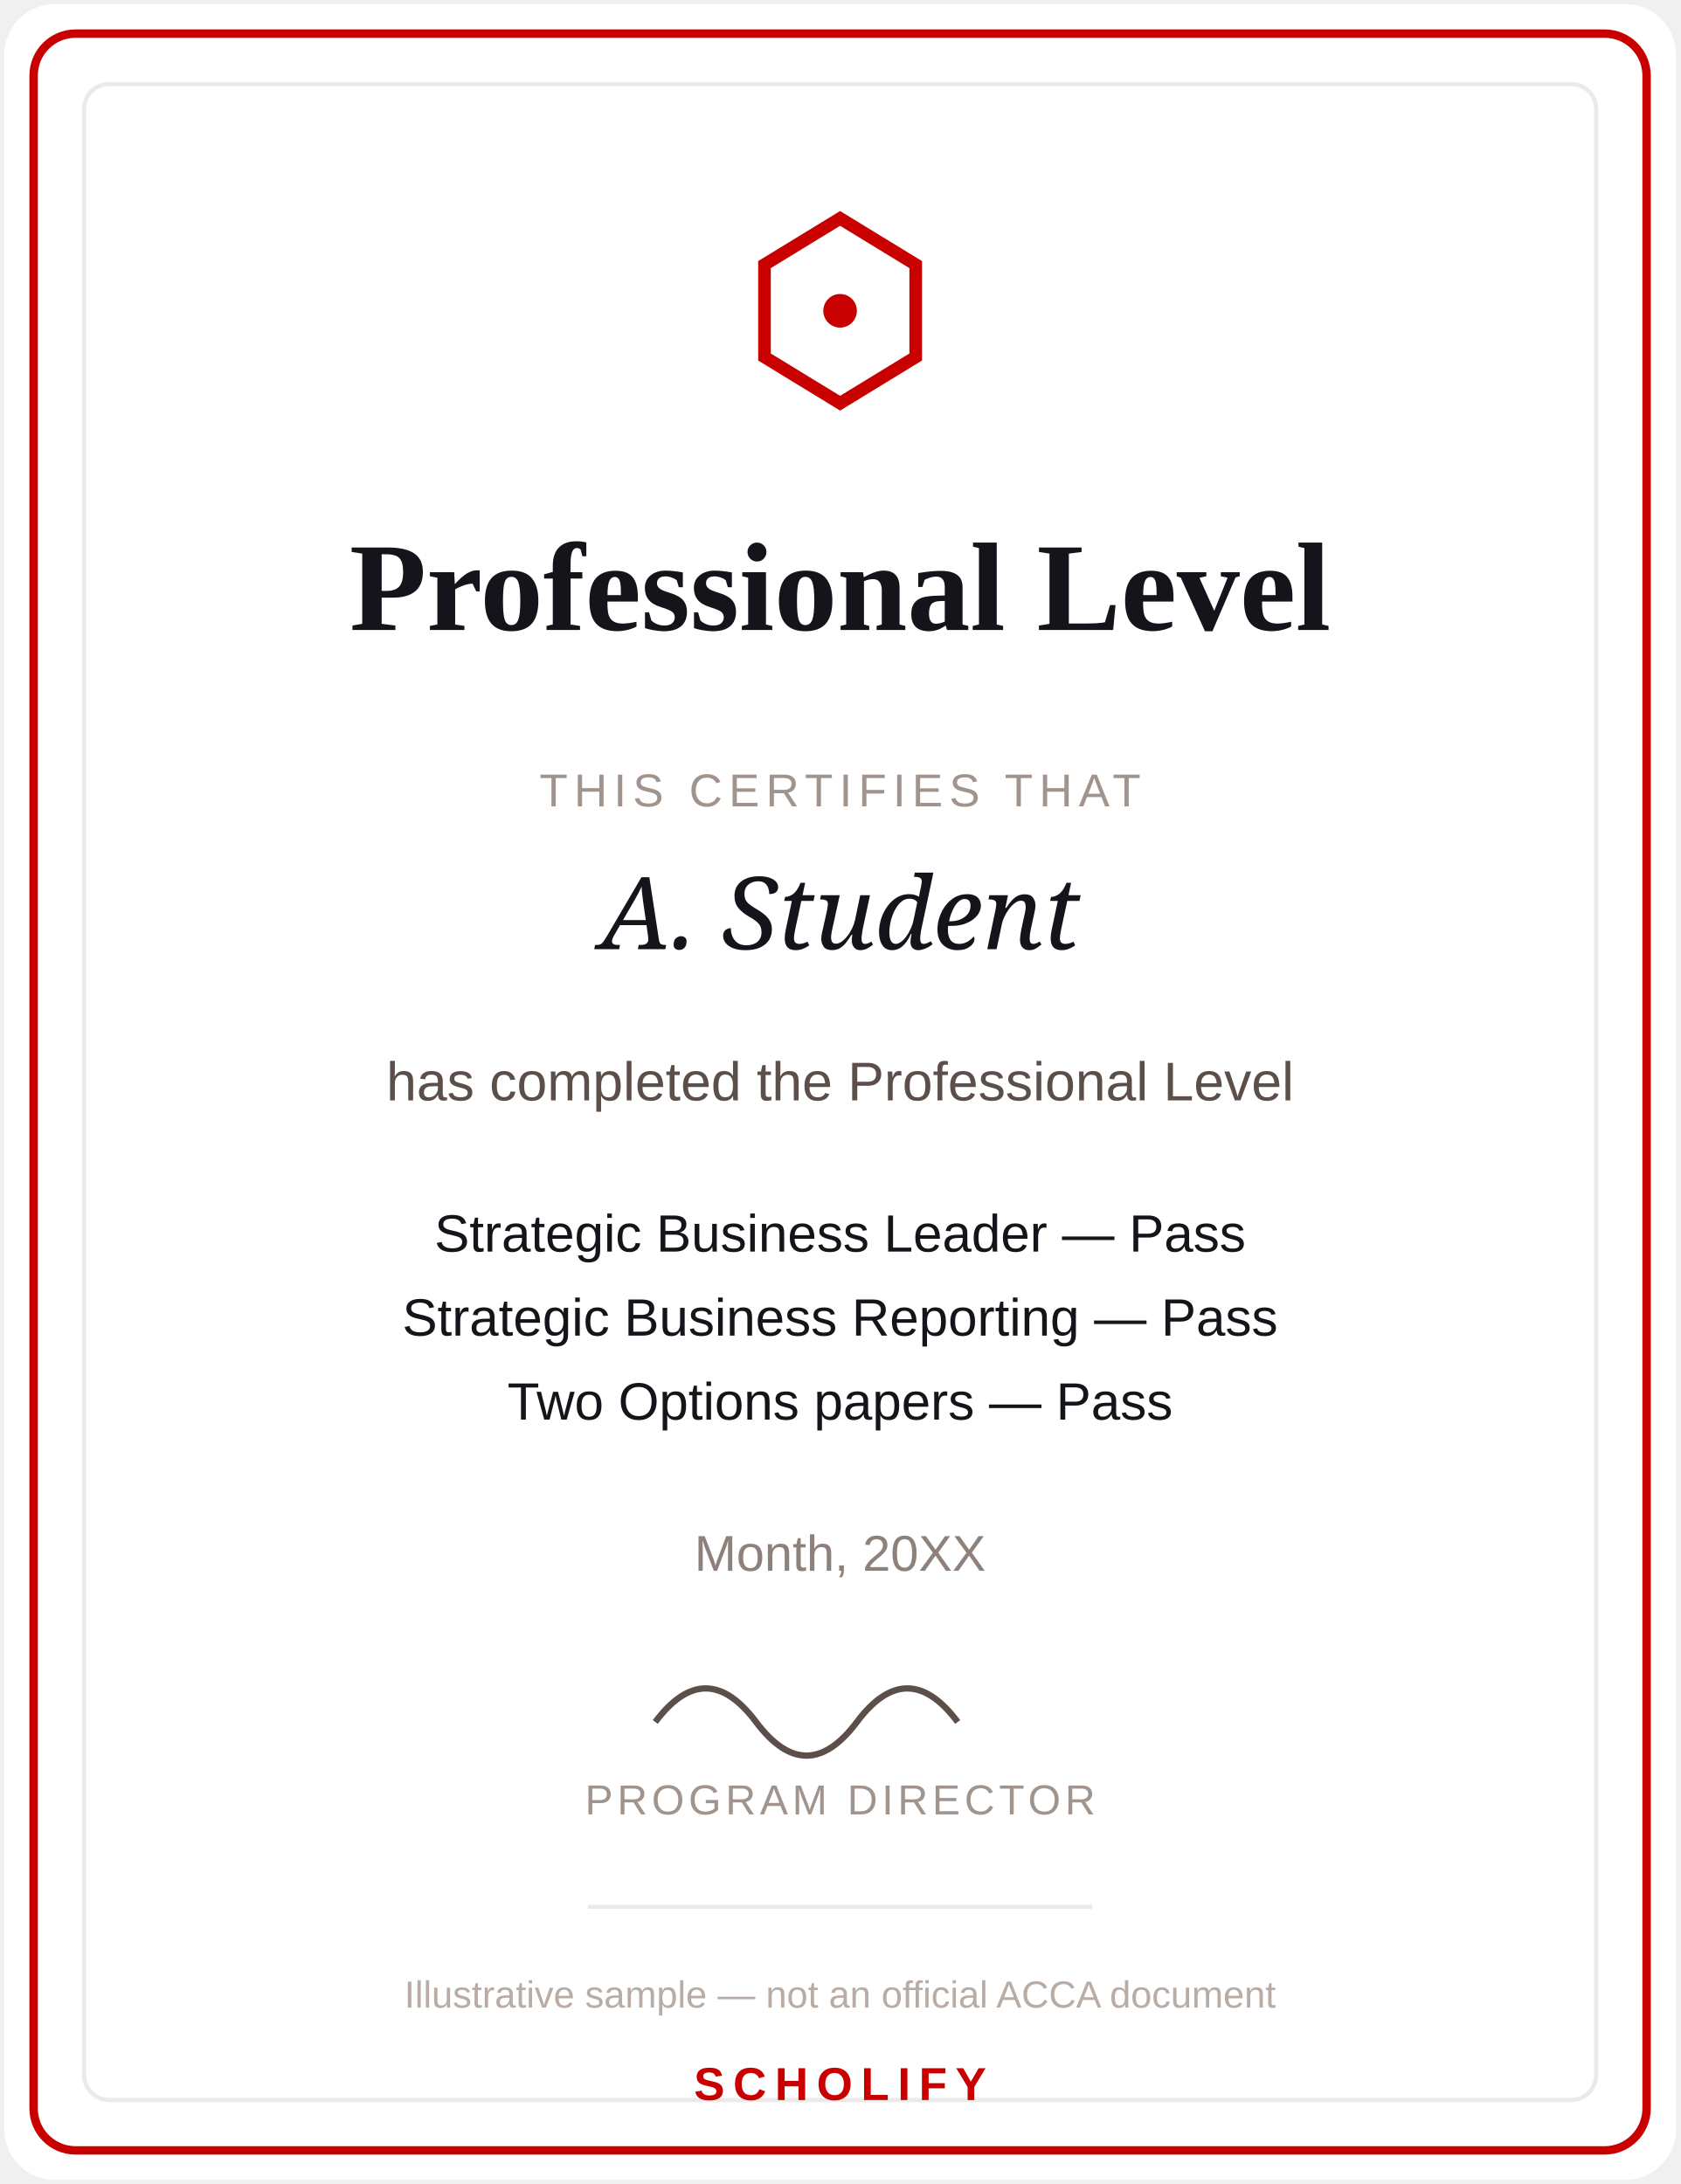
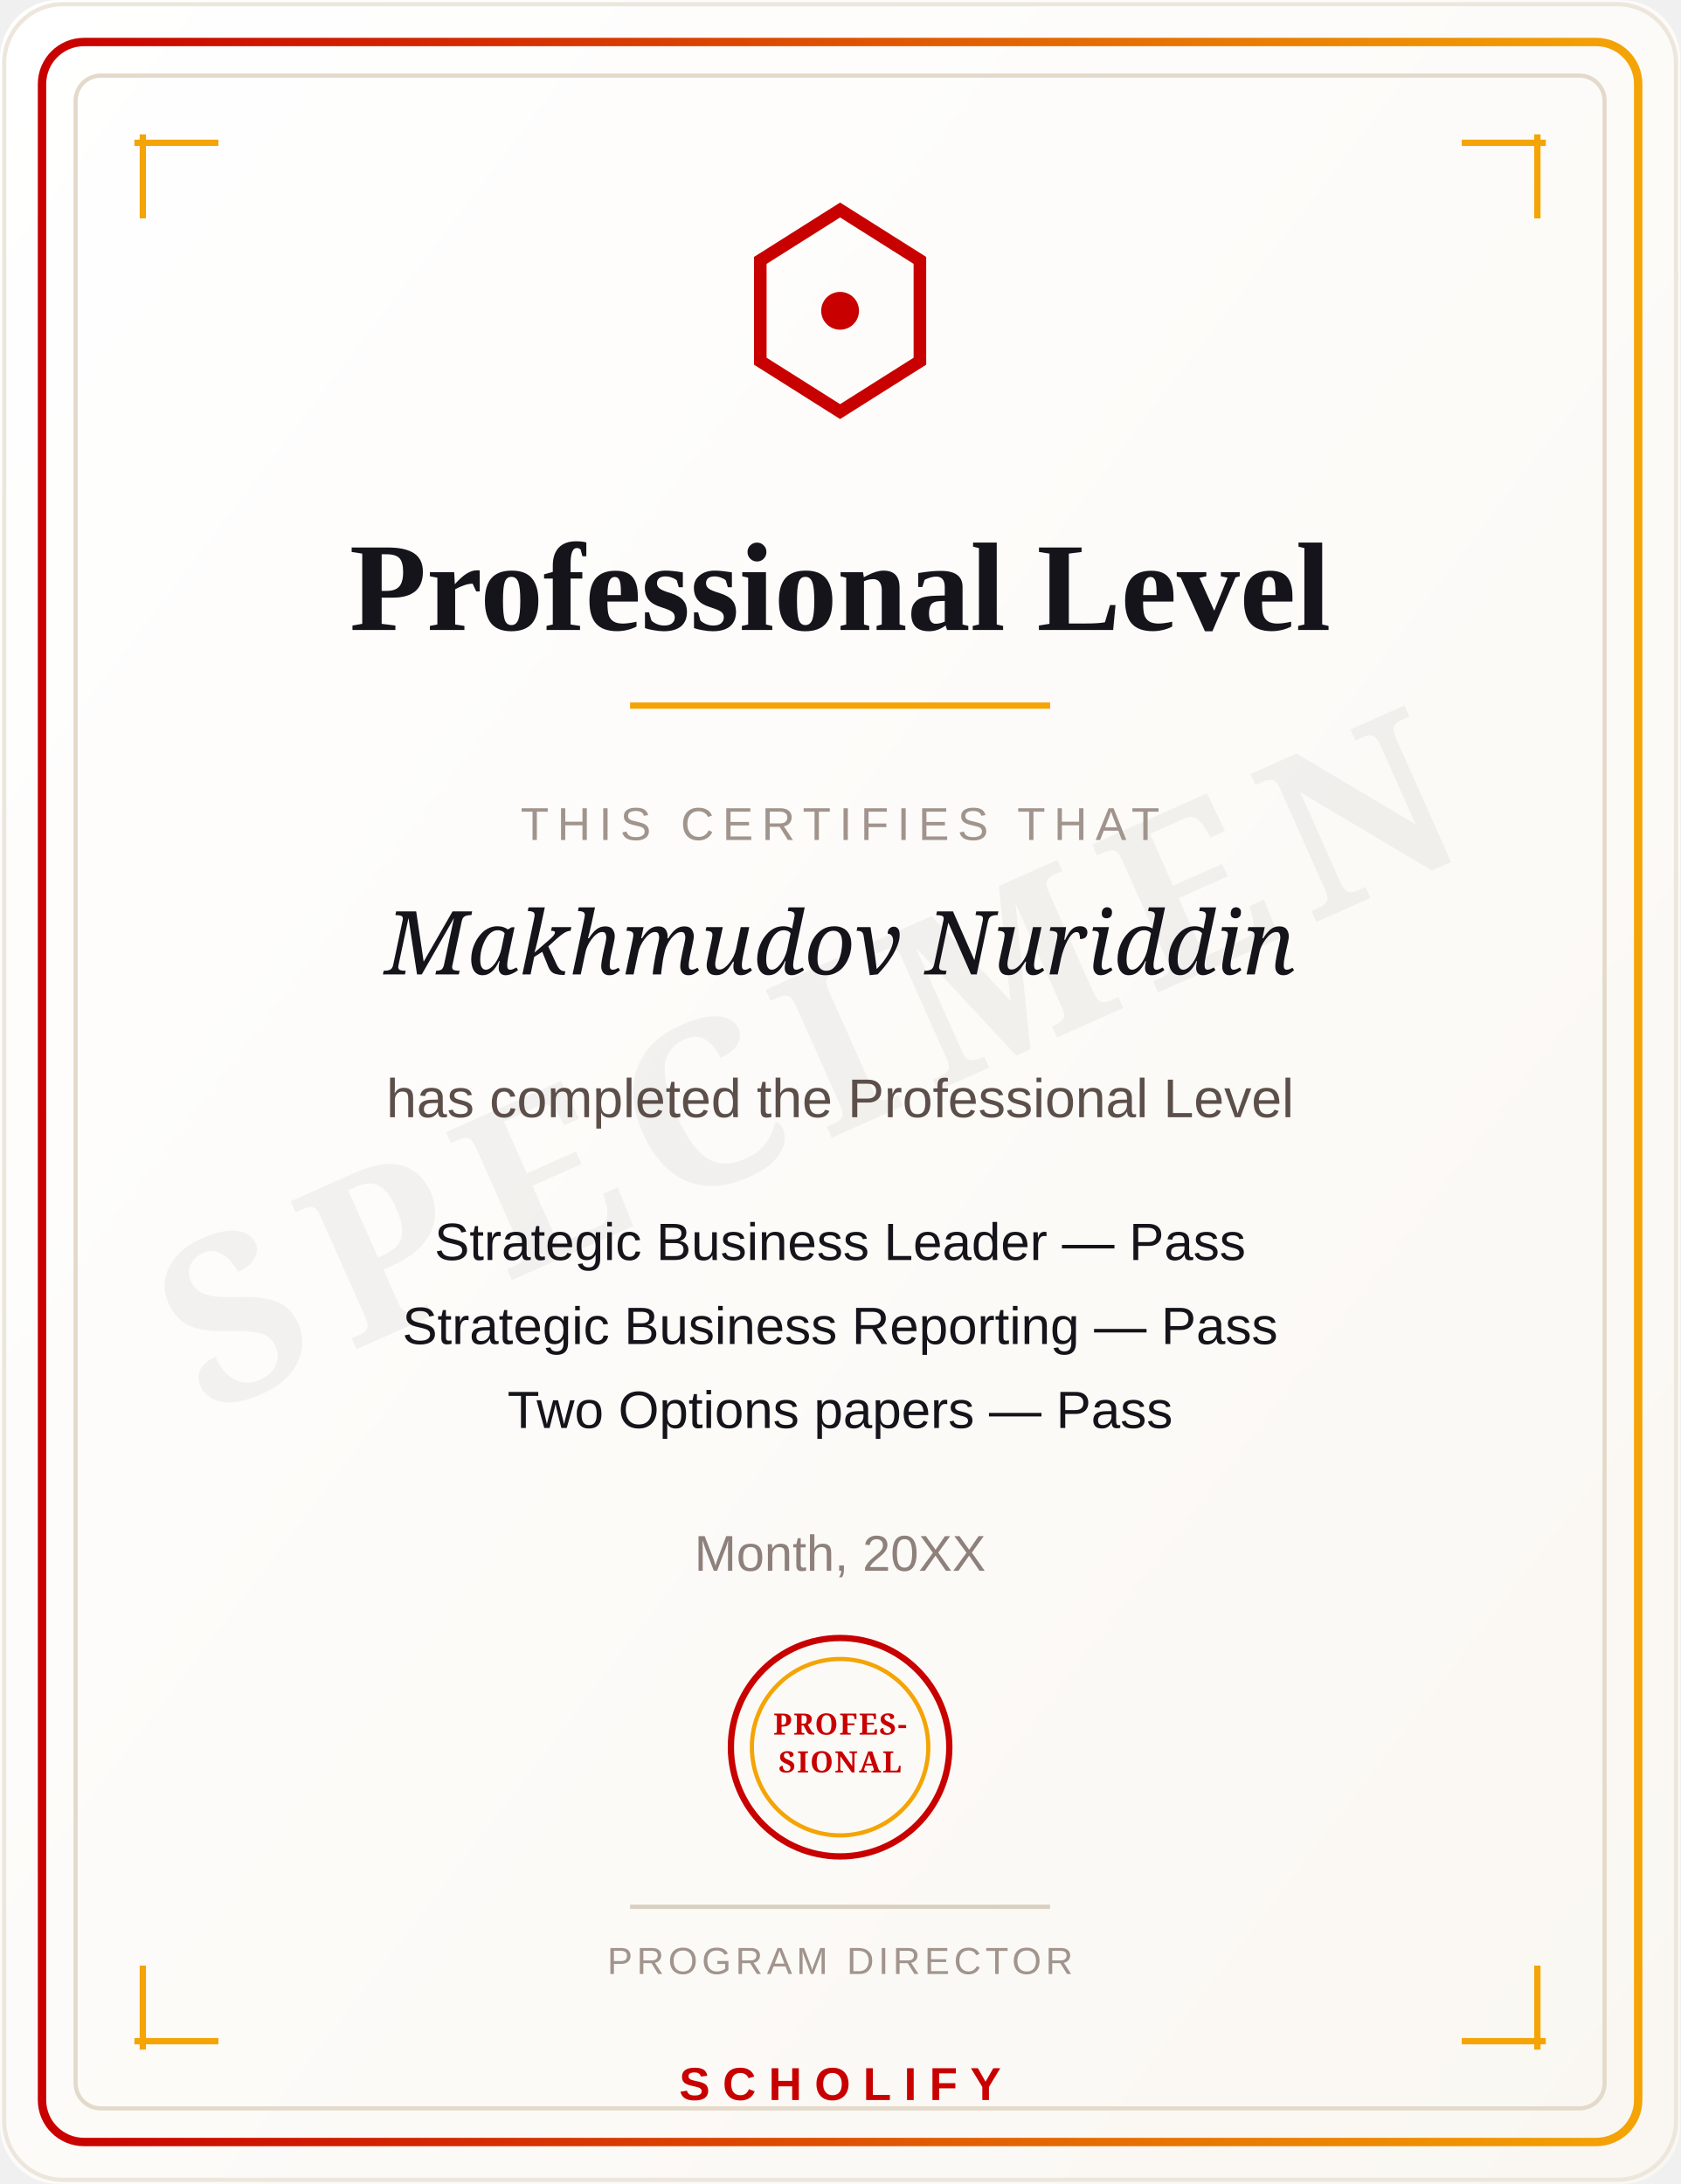
<svg xmlns="http://www.w3.org/2000/svg" viewBox="0 0 400 520" width="400" height="520">
-   <rect x="1" y="1" width="398" height="518" rx="12" fill="#FFFFFF" />
-   <rect x="8" y="8" width="384" height="504" rx="10" fill="none" stroke="#C80000" stroke-width="2" />
-   <rect x="20" y="20" width="360" height="480" rx="6" fill="none" stroke="#EAEAEA" stroke-width="1" />
-   <path d="M200,52 L218,63 L218,85 L200,96 L182,85 L182,63 Z" fill="none" stroke="#C80000" stroke-width="3" />
-   <circle cx="200" cy="74" r="4" fill="#C80000" />
+   <defs>
+     <linearGradient id="paper-p" x1="0" y1="0" x2="1" y2="1">
+       <stop offset="0" stop-color="#FFFFFF" />
+       <stop offset="1" stop-color="#FAF7F2" />
+     </linearGradient>
+     <linearGradient id="gold-p" x1="0" y1="0" x2="1" y2="0">
+       <stop offset="0" stop-color="#C80000" />
+       <stop offset="1" stop-color="#F4A405" />
+     </linearGradient>
+   </defs>
+   <rect x="0" y="0" width="400" height="520" rx="14" fill="url(#paper-p)" />
+   <rect x="1" y="1" width="398" height="518" rx="14" fill="none" stroke="#EDE6DC" stroke-width="1" />
+   <rect x="10" y="10" width="380" height="500" rx="10" fill="none" stroke="url(#gold-p)" stroke-width="2" />
+   <rect x="18" y="18" width="364" height="484" rx="6" fill="none" stroke="#E4DACB" stroke-width="1" />
+   <g opacity="0.05" transform="translate(200,270) rotate(-24)">
+     <text x="0" y="0" text-anchor="middle" font-family="Georgia, serif" font-weight="700" font-size="54" letter-spacing="6" fill="#14141A">SPECIMEN</text>
+   </g>
+   <path d="M32,34 h20 M34,32 v20" stroke="#F4A405" stroke-width="1.5" />
+   <path d="M368,34 h-20 M366,32 v20" stroke="#F4A405" stroke-width="1.5" />
+   <path d="M32,486 h20 M34,488 v-20" stroke="#F4A405" stroke-width="1.5" />
+   <path d="M368,486 h-20 M366,488 v-20" stroke="#F4A405" stroke-width="1.5" />
+   <path d="M200,50 L219,62 L219,86 L200,98 L181,86 L181,62 Z" fill="none" stroke="#C80000" stroke-width="3" />
+   <circle cx="200" cy="74" r="4.5" fill="#C80000" />
  <text x="200" y="150" text-anchor="middle" font-family="Georgia, 'Times New Roman', serif" font-weight="700" font-size="30" fill="#14141A">Professional Level</text>
-   <text x="200" y="192" text-anchor="middle" font-family="Arial, sans-serif" font-size="11" letter-spacing="1.5" fill="#A1948D">THIS CERTIFIES THAT</text>
-   <text x="200" y="226" text-anchor="middle" font-family="Georgia, serif" font-style="italic" font-size="24" fill="#14141A">A. Student</text>
-   <text x="200" y="262" text-anchor="middle" font-family="Arial, sans-serif" font-size="13" fill="#5C4F4A">has completed the Professional Level</text>
-   <text x="200" y="298" text-anchor="middle" font-family="Arial, sans-serif" font-size="12.5" fill="#14141A">Strategic Business Leader — Pass</text>
-   <text x="200" y="318" text-anchor="middle" font-family="Arial, sans-serif" font-size="12.5" fill="#14141A">Strategic Business Reporting — Pass</text>
-   <text x="200" y="338" text-anchor="middle" font-family="Arial, sans-serif" font-size="12.5" fill="#14141A">Two Options papers — Pass</text>
+   <path d="M150,168 h100" stroke="#F4A405" stroke-width="1.5" />
+   <text x="200" y="200" text-anchor="middle" font-family="Arial, sans-serif" font-size="11" letter-spacing="2" fill="#A1948D">THIS CERTIFIES THAT</text>
+   <text x="200" y="232" text-anchor="middle" font-family="Georgia, serif" font-style="italic" font-size="21" fill="#14141A">Makhmudov Nuriddin</text>
+   <text x="200" y="266" text-anchor="middle" font-family="Arial, sans-serif" font-size="13" fill="#5C4F4A">has completed the Professional Level</text>
+   <text x="200" y="300" text-anchor="middle" font-family="Arial, sans-serif" font-size="12.5" fill="#14141A">Strategic Business Leader — Pass</text>
+   <text x="200" y="320" text-anchor="middle" font-family="Arial, sans-serif" font-size="12.5" fill="#14141A">Strategic Business Reporting — Pass</text>
+   <text x="200" y="340" text-anchor="middle" font-family="Arial, sans-serif" font-size="12.5" fill="#14141A">Two Options papers — Pass</text>
  <text x="200" y="374" text-anchor="middle" font-family="Arial, sans-serif" font-size="12" fill="#8E817B">Month, 20XX</text>
-   <path d="M156,410 Q168,394 180,410 T204,410 T228,410" fill="none" stroke="#5C4F4A" stroke-width="1.5" />
-   <text x="200" y="432" text-anchor="middle" font-family="Arial, sans-serif" font-size="10" letter-spacing="1" fill="#A1948D">PROGRAM DIRECTOR</text>
-   <line x1="140" y1="454" x2="260" y2="454" stroke="#EAEAEA" stroke-width="1" />
-   <text x="200" y="478" text-anchor="middle" font-family="Arial, sans-serif" font-size="9" fill="#B9ACA5">Illustrative sample — not an official ACCA document</text>
-   <text x="200" y="500" text-anchor="middle" font-family="Arial, sans-serif" font-weight="700" font-size="11" letter-spacing="2" fill="#C80000">SCHOLIFY</text>
+   <circle cx="200" cy="416" r="26" fill="none" stroke="#C80000" stroke-width="1.5" />
+   <circle cx="200" cy="416" r="21" fill="none" stroke="#F4A405" stroke-width="1" />
+   <text x="200" y="413" text-anchor="middle" font-family="Georgia, serif" font-weight="700" font-size="7" letter-spacing="0.3" fill="#C80000">PROFES-</text>
+   <text x="200" y="422" text-anchor="middle" font-family="Georgia, serif" font-weight="700" font-size="7" letter-spacing="0.3" fill="#C80000">SIONAL</text>
+   <line x1="150" y1="454" x2="250" y2="454" stroke="#D9CFC0" stroke-width="1" />
+   <text x="200" y="470" text-anchor="middle" font-family="Arial, sans-serif" font-size="9" letter-spacing="1" fill="#A1948D">PROGRAM DIRECTOR</text>
+   <text x="200" y="500" text-anchor="middle" font-family="Arial, sans-serif" font-weight="700" font-size="11" letter-spacing="3" fill="#C80000">SCHOLIFY</text>
</svg>
